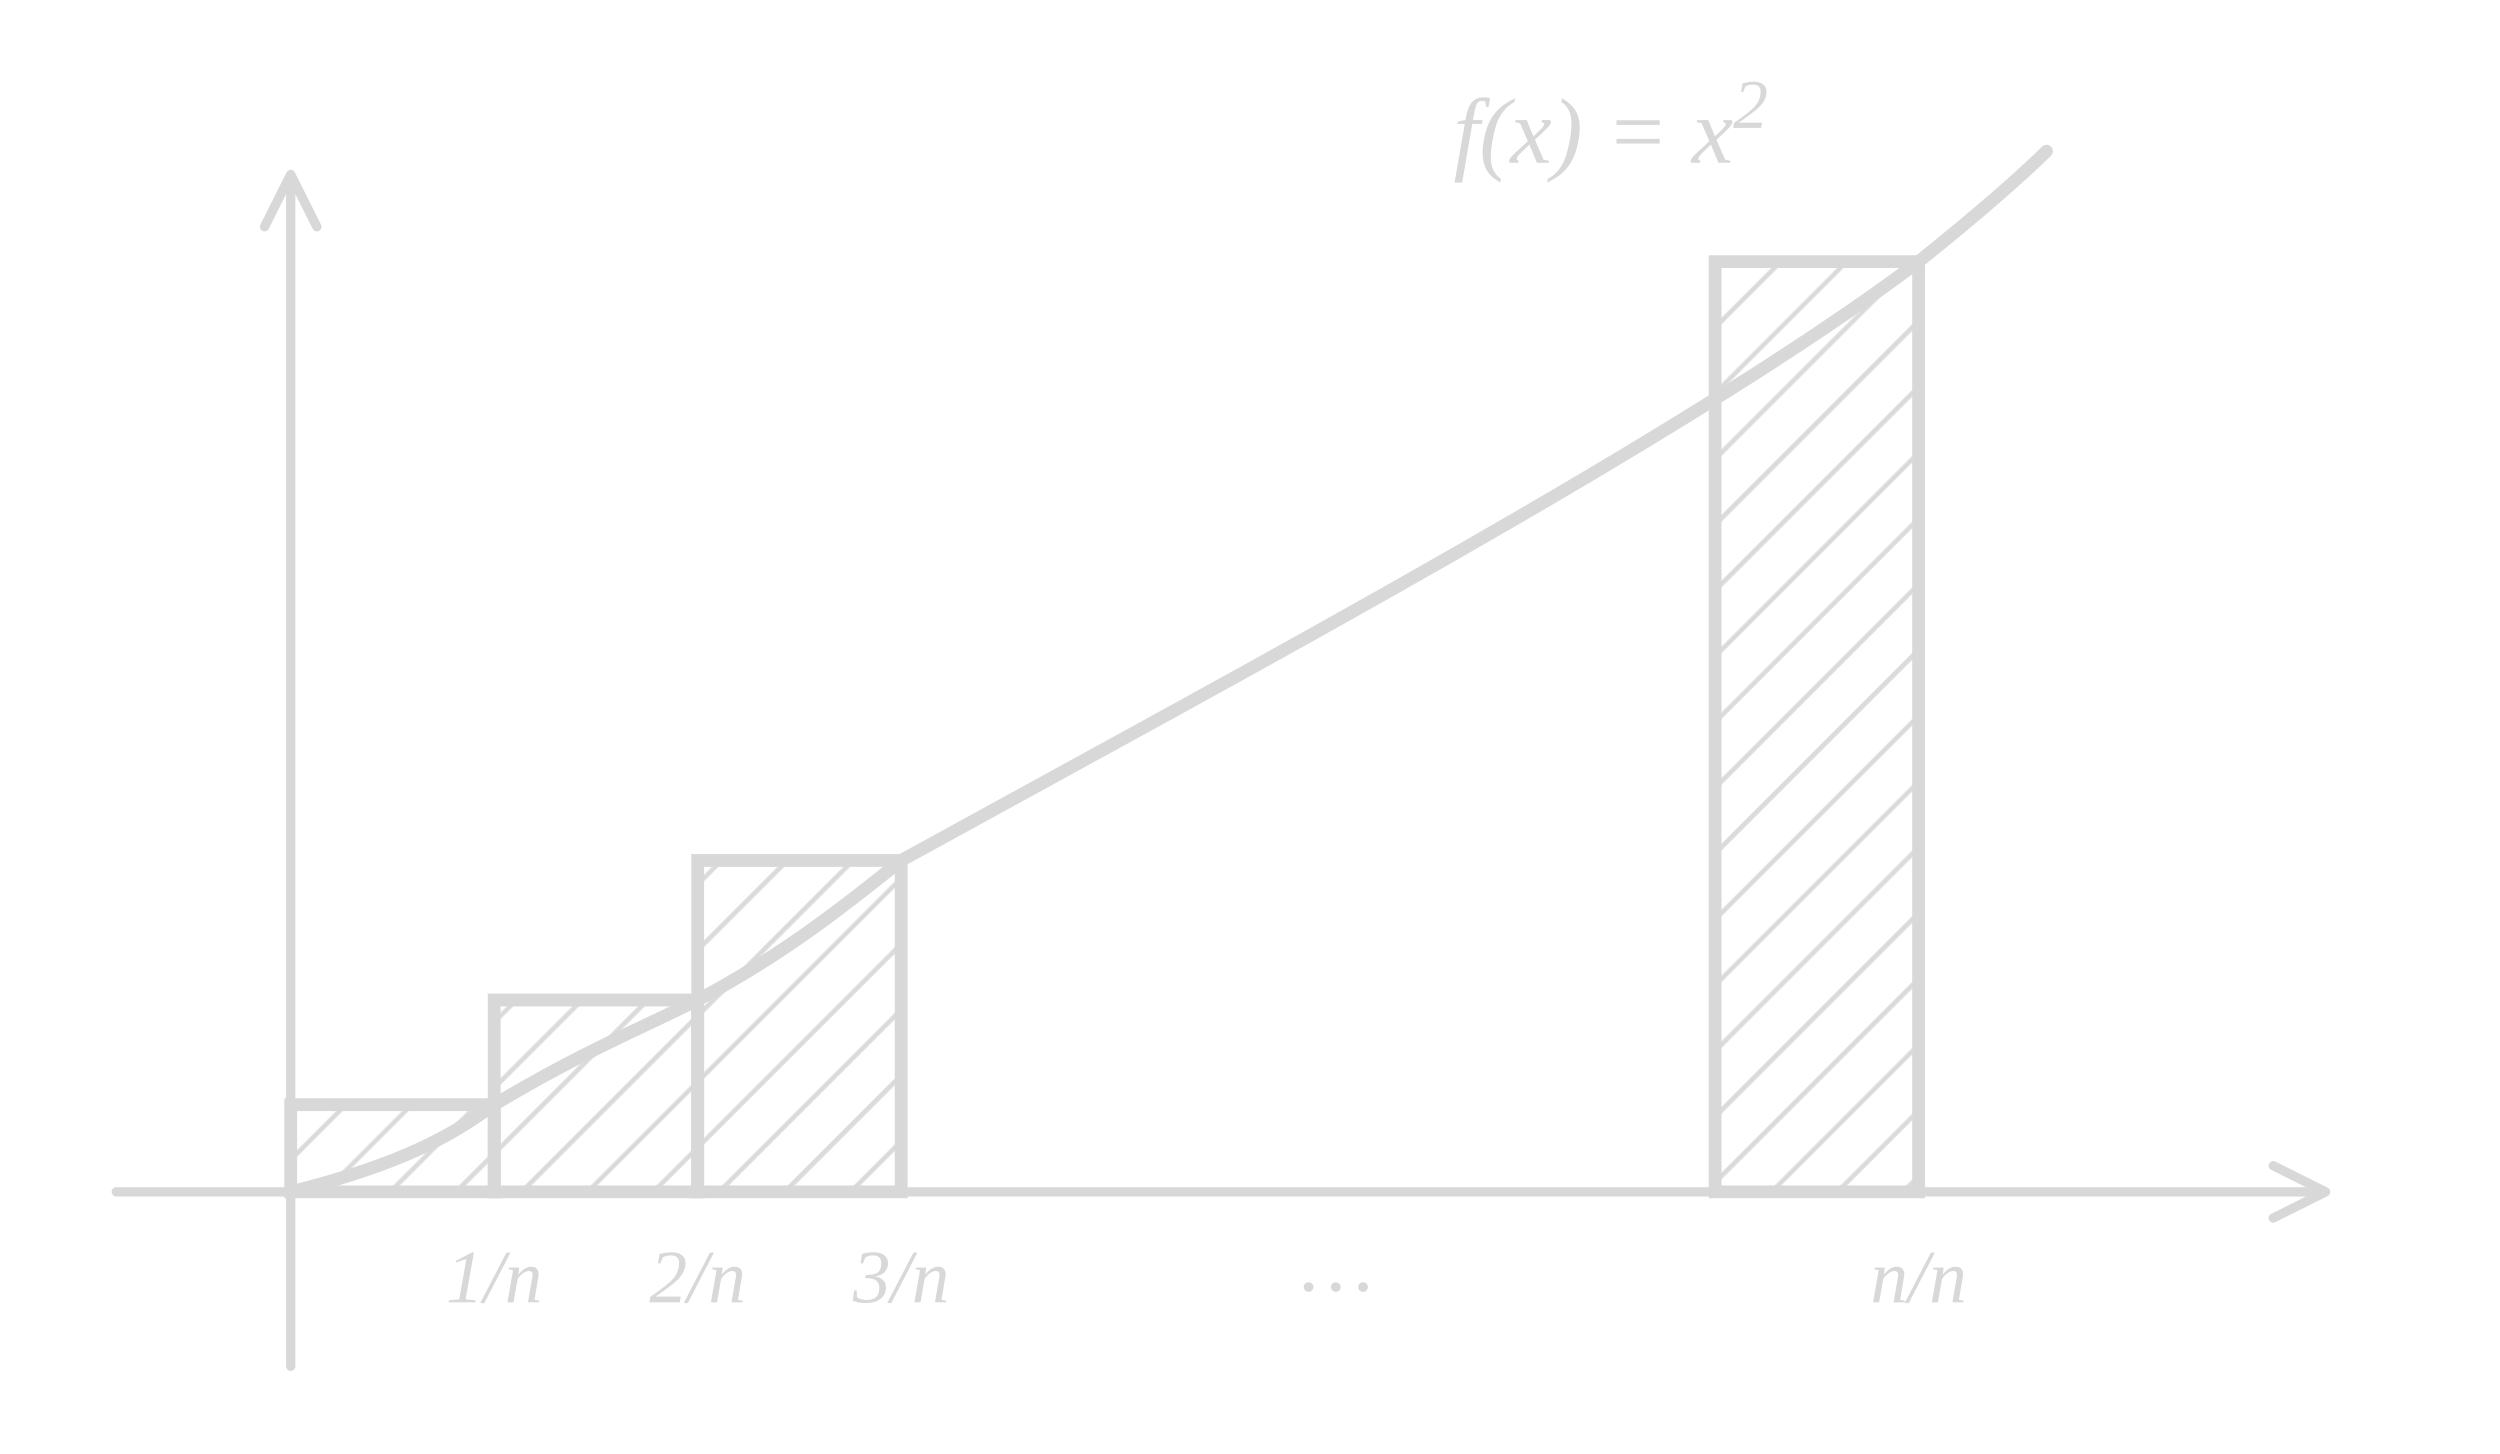
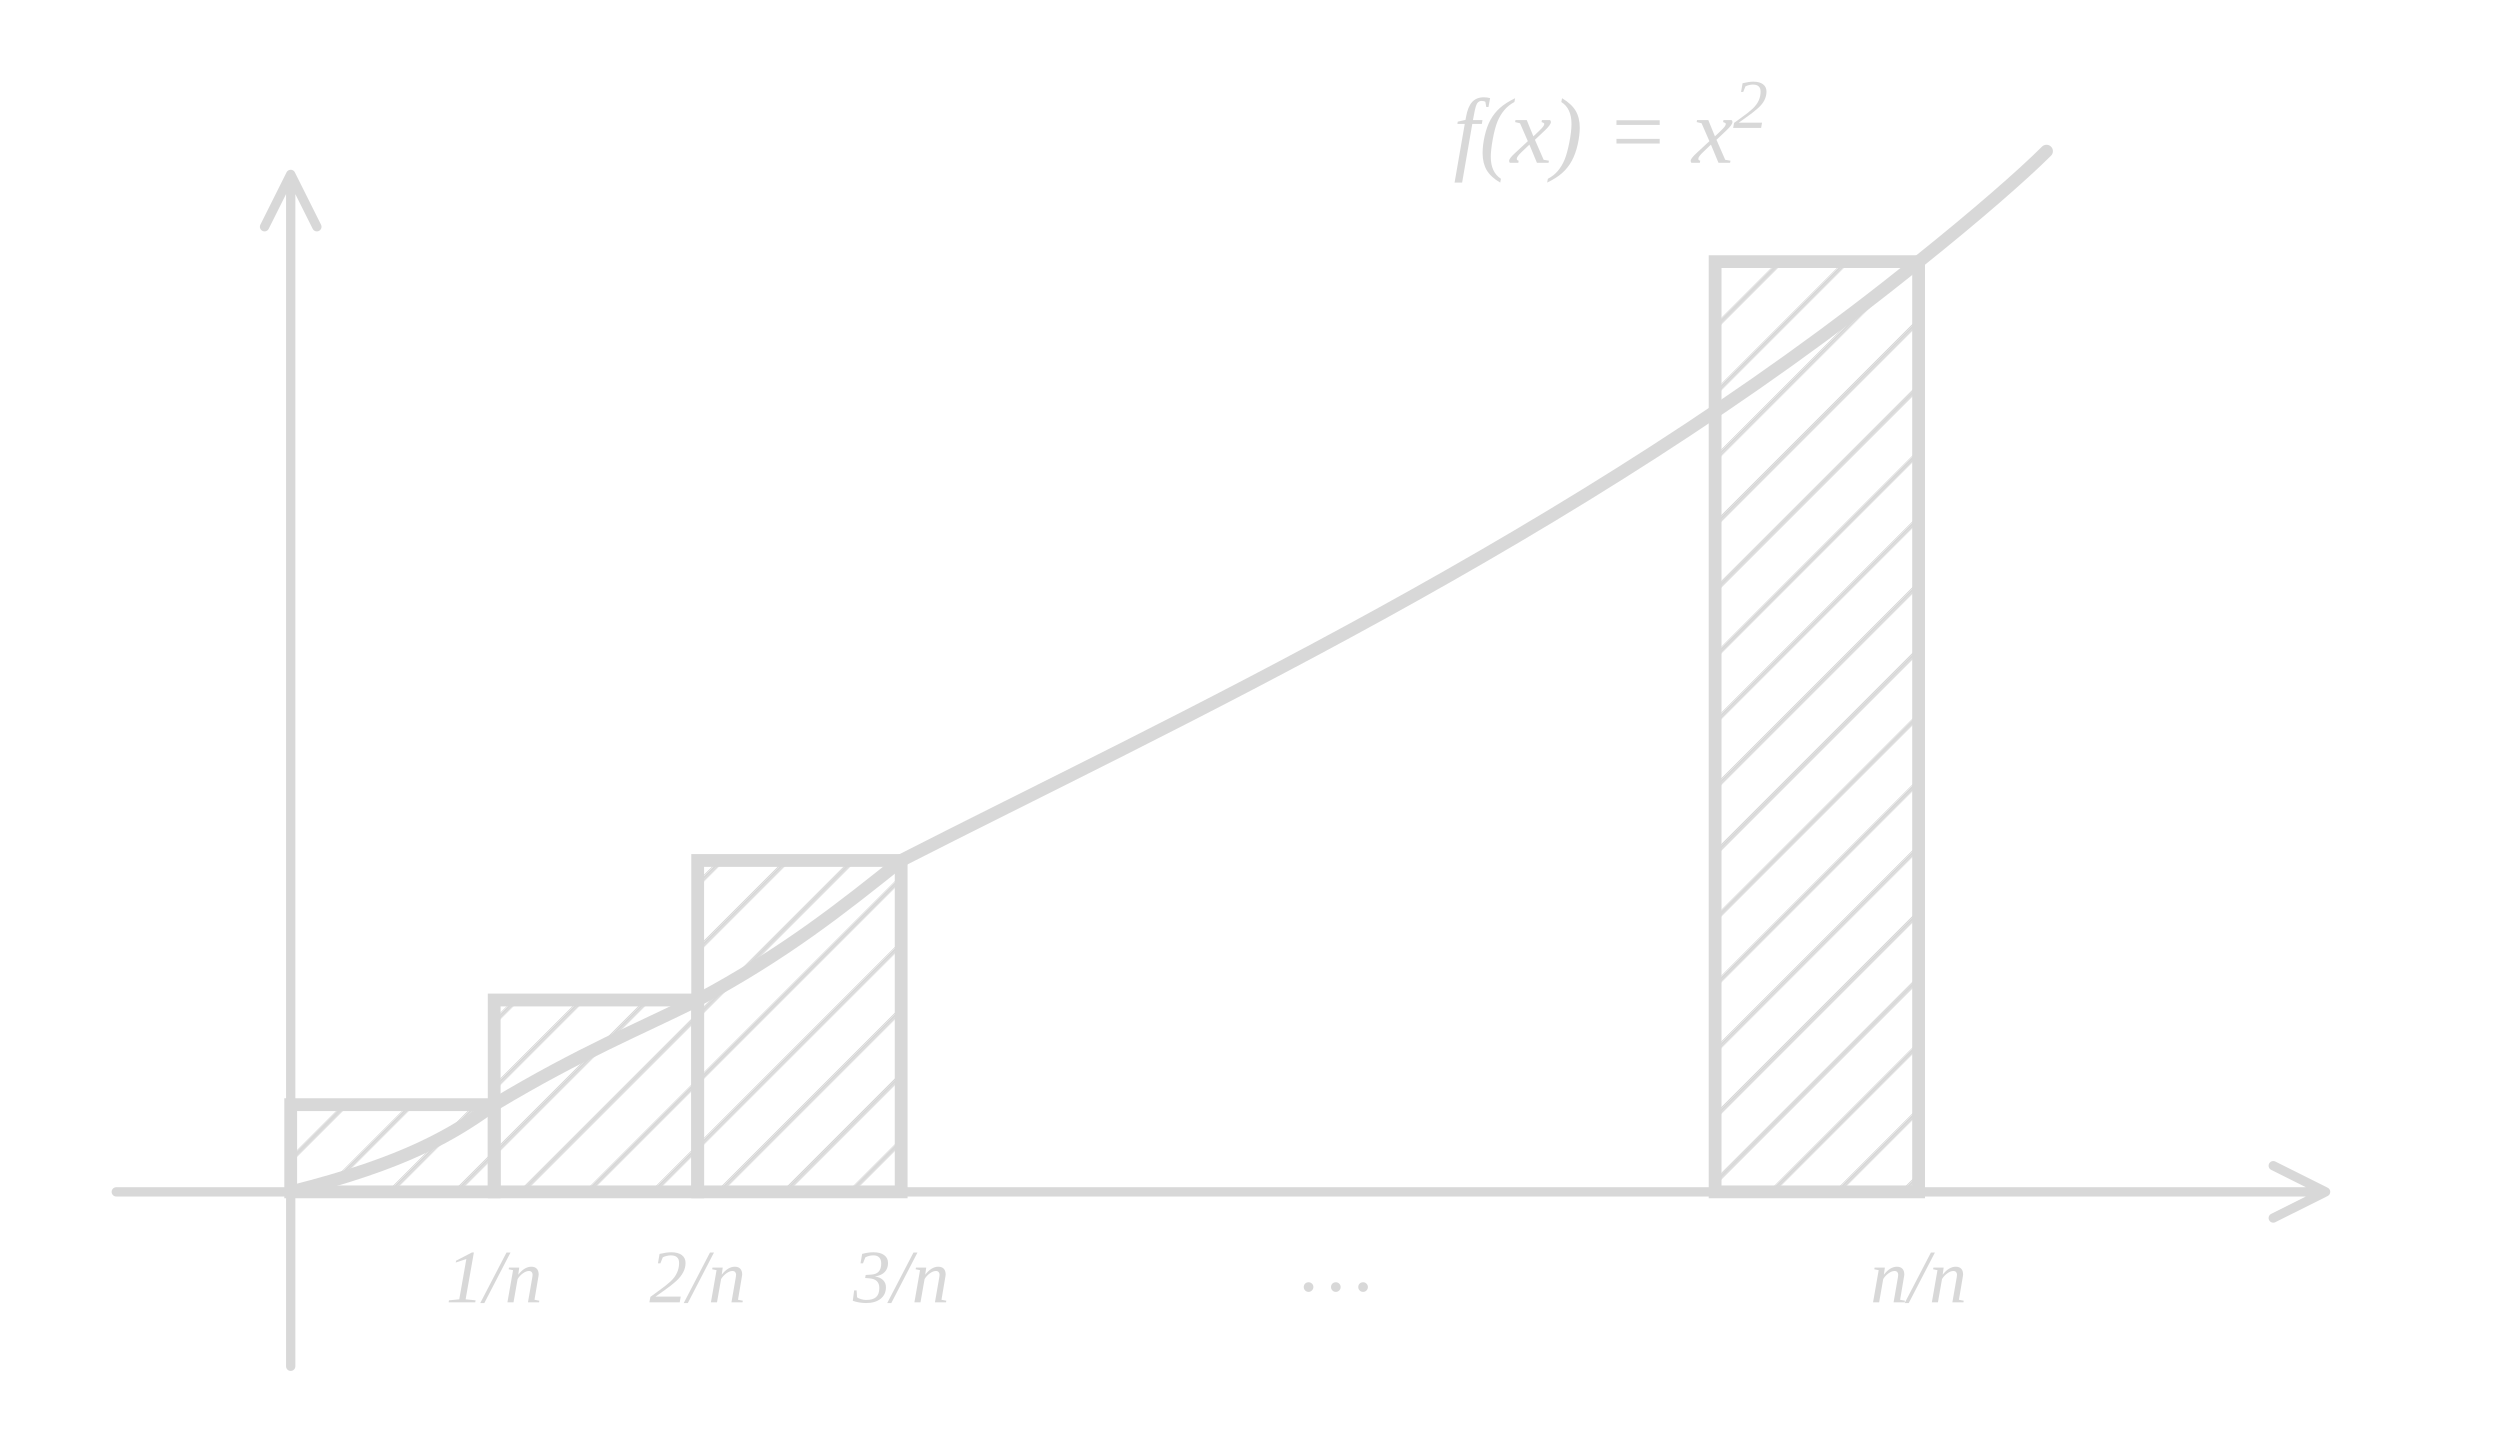
<svg xmlns="http://www.w3.org/2000/svg" width="430" height="250" viewBox="0 0 430 250">
  <style>
    .ink { stroke:#d8d8d8; fill:none; stroke-width:2.2; stroke-linecap:round; }
    .ink-thin { stroke:#d8d8d8; fill:none; stroke-width:1.6; stroke-linecap:round; }
    .txt { fill:#d8d8d8; stroke:none; font-family:Georgia,'Times New Roman',serif; font-style:italic; }
    .fill { fill:#d8d8d8; stroke:none; }
    .hl { stroke:#d8d8d8; }
    .dashed { stroke-dasharray:7 6; }
    @media (prefers-color-scheme: light) {
      .ink, .ink-thin { stroke:#1a1a1a; }
      .txt, .fill { fill:#1a1a1a; }
      .hl { stroke:#1a1a1a; }
    }
  </style>
  <defs>
    <pattern id="hatch" width="8" height="8" patternTransform="rotate(45)" patternUnits="userSpaceOnUse">
      <line class="hl" x1="0" y1="0" x2="0" y2="8" stroke-width="1.6" />
    </pattern>
  </defs>
  <path class="ink-thin" d="M 20 205 H 400 M 400 205 l -9 -4.5 M 400 205 l -9 4.5" />
  <path class="ink-thin" d="M 50 235 V 30 M 50 30 l -4.5 9 M 50 30 l 4.5 9" />
  <rect class="ink" style="fill:url(#hatch)" x="50" y="190" width="35" height="15" />
  <rect class="ink" style="fill:url(#hatch)" x="85" y="172" width="35" height="33" />
  <rect class="ink" style="fill:url(#hatch)" x="120" y="148" width="35" height="57" />
  <rect class="ink" style="fill:url(#hatch)" x="295" y="45" width="35" height="160" />
-   <path class="ink" d="M 50 205 C 70 200 78 195 85 190 C 100 181 110 177 120 172 C 135 164 145 156 155 148 C 215 115 290 75 330 45 C 340 37 348 30 352 26" />
+   <path class="ink" d="M 50 205 C 70 200 78 195 85 190 C 100 181 110 177 120 172 C 135 164 145 156 155 148 C 200 125 272 92 330 45 C 340 37 348 30 352 26" />
  <text class="txt" x="250" y="28" font-size="16">f(x) = x<tspan dy="-6" font-size="12">2</tspan>
  </text>
  <text class="txt" x="85" y="224" font-size="13" text-anchor="middle">1/n</text>
  <text class="txt" x="120" y="224" font-size="13" text-anchor="middle">2/n</text>
  <text class="txt" x="155" y="224" font-size="13" text-anchor="middle">3/n</text>
  <text class="txt" x="230" y="222" font-size="14" text-anchor="middle">…</text>
  <text class="txt" x="330" y="224" font-size="13" text-anchor="middle">n/n</text>
</svg>
